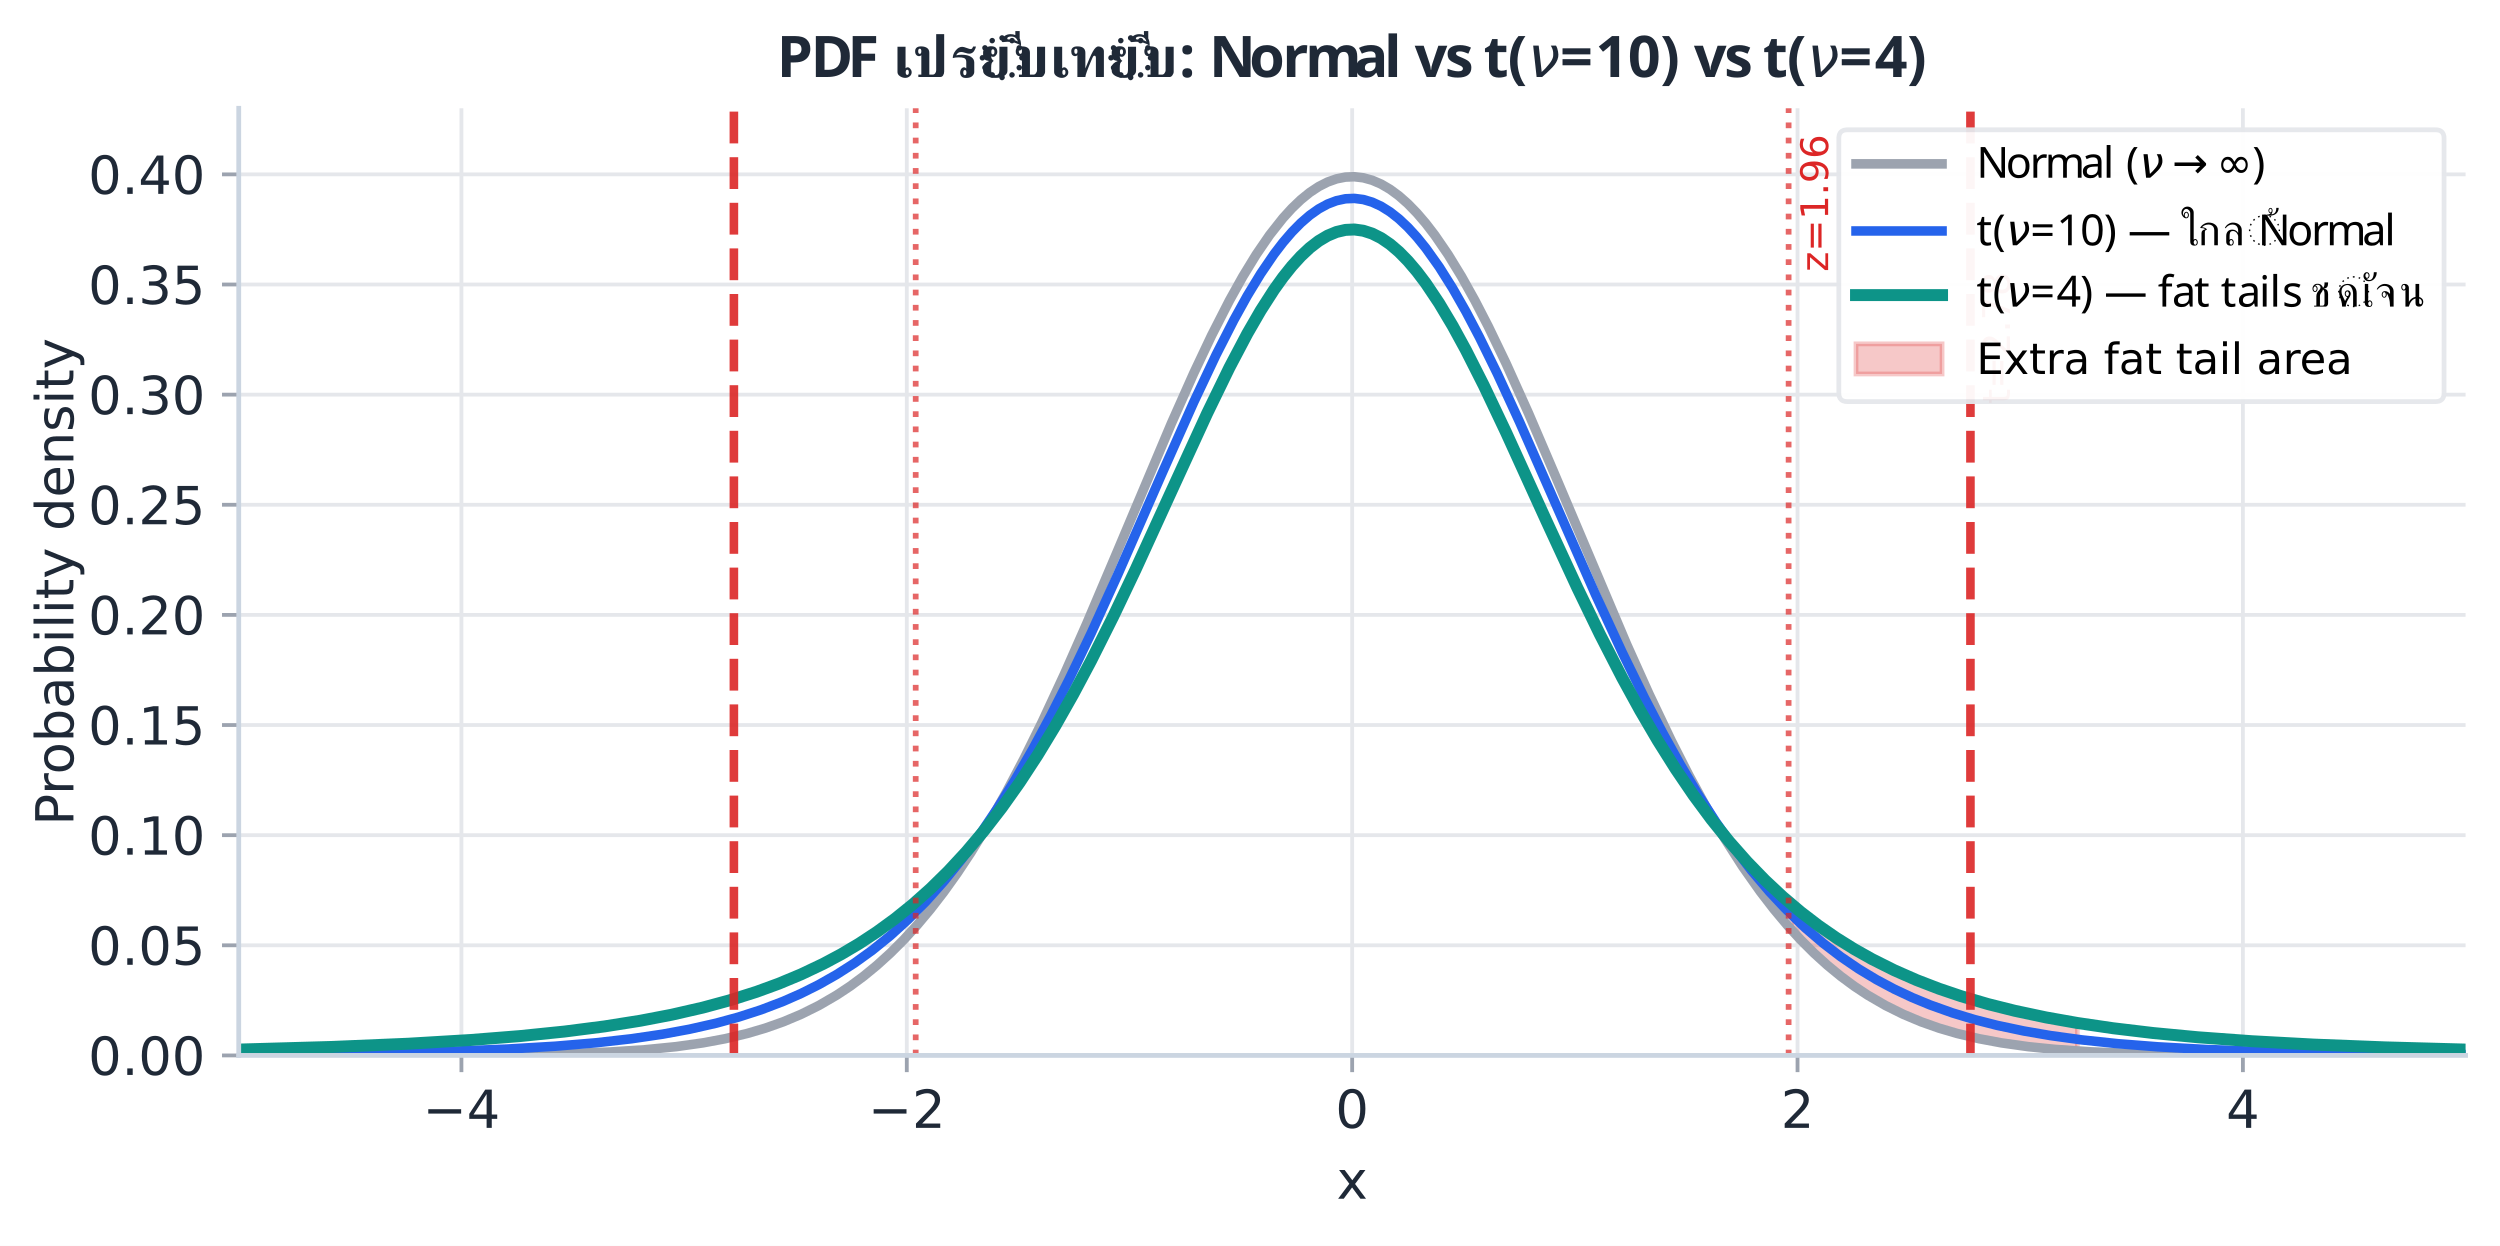
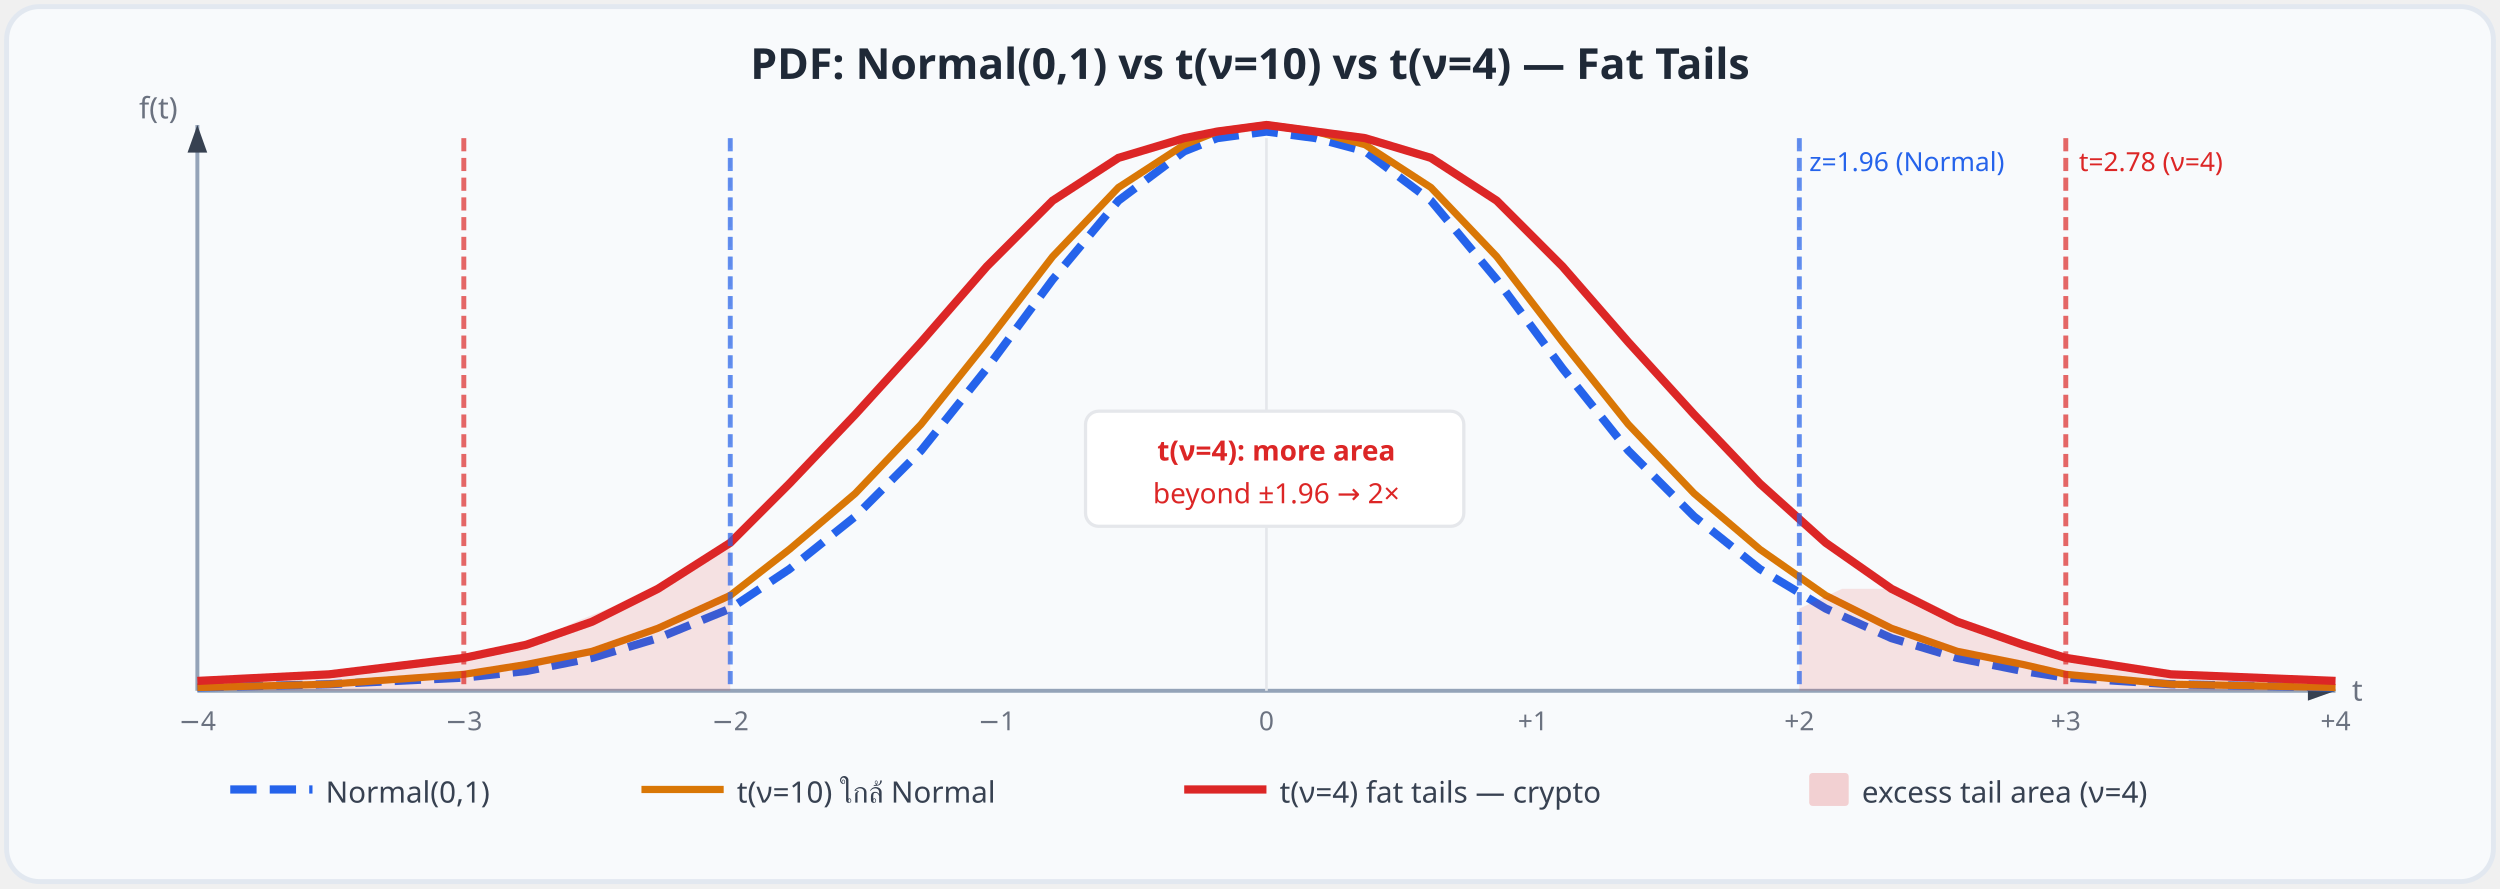
- <svg xmlns="http://www.w3.org/2000/svg" xmlns:xlink="http://www.w3.org/1999/xlink" width="523.032pt" height="260.654pt" viewBox="0 0 523.032 260.654" version="1.1">
+ <svg xmlns="http://www.w3.org/2000/svg" viewBox="0 0 760 270" font-family="sans-serif">
  <defs>
-     <style type="text/css">*{stroke-linejoin: round; stroke-linecap: butt}</style>
+     <marker id="arw" markerWidth="7" markerHeight="5" refX="7" refY="2.5" orient="auto">
+       <polygon points="0 0, 7 2.5, 0 5" fill="#374151" />
+     </marker>
  </defs>
-   <g id="figure_1">
-     <g id="patch_1">
-       <path d="M 0 260.654  L 523.032 260.654  L 523.032 0  L 0 0  z " style="fill: #ffffff" />
-     </g>
-     <g id="axes_1">
-       <g id="patch_2">
-         <path d="M 49.947 220.805  L 515.832 220.805  L 515.832 22.656  L 49.947 22.656  z " style="fill: #ffffff" />
-       </g>
-       <g id="matplotlib.axis_1">
-         <g id="xtick_1">
-           <g id="line2d_1">
-             <path d="M 96.536 220.805  L 96.536 22.656  " clip-path="url(#paaedbf17e6)" style="fill: none; stroke: #e5e7eb; stroke-width: 0.8; stroke-linecap: square" />
-           </g>
-           <g id="line2d_2">
-             <defs>
-               <path id="m331ab5c5db" d="M 0 0  L 0 3.5  " style="stroke: #9ca3af; stroke-width: 0.8" />
-             </defs>
-             <g>
-               <use xlink:href="#m331ab5c5db" x="96.536" y="220.805" style="fill: #9ca3af; stroke: #9ca3af; stroke-width: 0.8" />
-             </g>
-           </g>
-           <g id="text_1">
-             <text style="font-size: 11px; font-family: 'Sarabun', 'DejaVu Sans'; text-anchor: middle; fill: #1f2937" x="96.536" y="235.967" transform="rotate(-0 96.53558 235.9671)">−4</text>
-           </g>
-         </g>
-         <g id="xtick_2">
-           <g id="line2d_3">
-             <path d="M 189.713 220.805  L 189.713 22.656  " clip-path="url(#paaedbf17e6)" style="fill: none; stroke: #e5e7eb; stroke-width: 0.8; stroke-linecap: square" />
-           </g>
-           <g id="line2d_4">
-             <g>
-               <use xlink:href="#m331ab5c5db" x="189.713" y="220.805" style="fill: #9ca3af; stroke: #9ca3af; stroke-width: 0.8" />
-             </g>
-           </g>
-           <g id="text_2">
-             <text style="font-size: 11px; font-family: 'Sarabun', 'DejaVu Sans'; text-anchor: middle; fill: #1f2937" x="189.713" y="235.967" transform="rotate(-0 189.7127 235.9671)">−2</text>
-           </g>
-         </g>
-         <g id="xtick_3">
-           <g id="line2d_5">
-             <path d="M 282.89 220.805  L 282.89 22.656  " clip-path="url(#paaedbf17e6)" style="fill: none; stroke: #e5e7eb; stroke-width: 0.8; stroke-linecap: square" />
-           </g>
-           <g id="line2d_6">
-             <g>
-               <use xlink:href="#m331ab5c5db" x="282.89" y="220.805" style="fill: #9ca3af; stroke: #9ca3af; stroke-width: 0.8" />
-             </g>
-           </g>
-           <g id="text_3">
-             <text style="font-size: 11px; font-family: 'Sarabun', 'DejaVu Sans'; text-anchor: middle; fill: #1f2937" x="282.89" y="235.967" transform="rotate(-0 282.8898 235.9671)">0</text>
-           </g>
-         </g>
-         <g id="xtick_4">
-           <g id="line2d_7">
-             <path d="M 376.067 220.805  L 376.067 22.656  " clip-path="url(#paaedbf17e6)" style="fill: none; stroke: #e5e7eb; stroke-width: 0.8; stroke-linecap: square" />
-           </g>
-           <g id="line2d_8">
-             <g>
-               <use xlink:href="#m331ab5c5db" x="376.067" y="220.805" style="fill: #9ca3af; stroke: #9ca3af; stroke-width: 0.8" />
-             </g>
-           </g>
-           <g id="text_4">
-             <text style="font-size: 11px; font-family: 'Sarabun', 'DejaVu Sans'; text-anchor: middle; fill: #1f2937" x="376.067" y="235.967" transform="rotate(-0 376.0668 235.9671)">2</text>
-           </g>
-         </g>
-         <g id="xtick_5">
-           <g id="line2d_9">
-             <path d="M 469.244 220.805  L 469.244 22.656  " clip-path="url(#paaedbf17e6)" style="fill: none; stroke: #e5e7eb; stroke-width: 0.8; stroke-linecap: square" />
-           </g>
-           <g id="line2d_10">
-             <g>
-               <use xlink:href="#m331ab5c5db" x="469.244" y="220.805" style="fill: #9ca3af; stroke: #9ca3af; stroke-width: 0.8" />
-             </g>
-           </g>
-           <g id="text_5">
-             <text style="font-size: 11px; font-family: 'Sarabun', 'DejaVu Sans'; text-anchor: middle; fill: #1f2937" x="469.244" y="235.967" transform="rotate(-0 469.2439 235.9671)">4</text>
-           </g>
-         </g>
-         <g id="text_6">
-           <text style="font-size: 11px; font-family: 'Sarabun', 'DejaVu Sans'; text-anchor: middle; fill: #1f2937" x="282.89" y="250.792" transform="rotate(-0 282.8898 250.7917)">x</text>
-         </g>
-       </g>
-       <g id="matplotlib.axis_2">
-         <g id="ytick_1">
-           <g id="line2d_11">
-             <path d="M 49.947 220.805  L 515.832 220.805  " clip-path="url(#paaedbf17e6)" style="fill: none; stroke: #e5e7eb; stroke-width: 0.8; stroke-linecap: square" />
-           </g>
-           <g id="line2d_12">
-             <defs>
-               <path id="m30072d500e" d="M 0 0  L -3.5 0  " style="stroke: #9ca3af; stroke-width: 0.8" />
-             </defs>
-             <g>
-               <use xlink:href="#m30072d500e" x="49.947" y="220.805" style="fill: #9ca3af; stroke: #9ca3af; stroke-width: 0.8" />
-             </g>
-           </g>
-           <g id="text_7">
-             <text style="font-size: 11px; font-family: 'Sarabun', 'DejaVu Sans'; text-anchor: end; fill: #1f2937" x="42.947" y="224.886" transform="rotate(-0 42.94703 224.8859)">0.00</text>
-           </g>
-         </g>
-         <g id="ytick_2">
-           <g id="line2d_13">
-             <path d="M 49.947 197.764  L 515.832 197.764  " clip-path="url(#paaedbf17e6)" style="fill: none; stroke: #e5e7eb; stroke-width: 0.8; stroke-linecap: square" />
-           </g>
-           <g id="line2d_14">
-             <g>
-               <use xlink:href="#m30072d500e" x="49.947" y="197.764" style="fill: #9ca3af; stroke: #9ca3af; stroke-width: 0.8" />
-             </g>
-           </g>
-           <g id="text_8">
-             <text style="font-size: 11px; font-family: 'Sarabun', 'DejaVu Sans'; text-anchor: end; fill: #1f2937" x="42.947" y="201.845" transform="rotate(-0 42.94703 201.8453)">0.05</text>
-           </g>
-         </g>
-         <g id="ytick_3">
-           <g id="line2d_15">
-             <path d="M 49.947 174.724  L 515.832 174.724  " clip-path="url(#paaedbf17e6)" style="fill: none; stroke: #e5e7eb; stroke-width: 0.8; stroke-linecap: square" />
-           </g>
-           <g id="line2d_16">
-             <g>
-               <use xlink:href="#m30072d500e" x="49.947" y="174.724" style="fill: #9ca3af; stroke: #9ca3af; stroke-width: 0.8" />
-             </g>
-           </g>
-           <g id="text_9">
-             <text style="font-size: 11px; font-family: 'Sarabun', 'DejaVu Sans'; text-anchor: end; fill: #1f2937" x="42.947" y="178.805" transform="rotate(-0 42.94703 178.8047)">0.10</text>
-           </g>
-         </g>
-         <g id="ytick_4">
-           <g id="line2d_17">
-             <path d="M 49.947 151.683  L 515.832 151.683  " clip-path="url(#paaedbf17e6)" style="fill: none; stroke: #e5e7eb; stroke-width: 0.8; stroke-linecap: square" />
-           </g>
-           <g id="line2d_18">
-             <g>
-               <use xlink:href="#m30072d500e" x="49.947" y="151.683" style="fill: #9ca3af; stroke: #9ca3af; stroke-width: 0.8" />
-             </g>
-           </g>
-           <g id="text_10">
-             <text style="font-size: 11px; font-family: 'Sarabun', 'DejaVu Sans'; text-anchor: end; fill: #1f2937" x="42.947" y="155.764" transform="rotate(-0 42.94703 155.7641)">0.15</text>
-           </g>
-         </g>
-         <g id="ytick_5">
-           <g id="line2d_19">
-             <path d="M 49.947 128.642  L 515.832 128.642  " clip-path="url(#paaedbf17e6)" style="fill: none; stroke: #e5e7eb; stroke-width: 0.8; stroke-linecap: square" />
-           </g>
-           <g id="line2d_20">
-             <g>
-               <use xlink:href="#m30072d500e" x="49.947" y="128.642" style="fill: #9ca3af; stroke: #9ca3af; stroke-width: 0.8" />
-             </g>
-           </g>
-           <g id="text_11">
-             <text style="font-size: 11px; font-family: 'Sarabun', 'DejaVu Sans'; text-anchor: end; fill: #1f2937" x="42.947" y="132.724" transform="rotate(-0 42.94703 132.7235)">0.20</text>
-           </g>
-         </g>
-         <g id="ytick_6">
-           <g id="line2d_21">
-             <path d="M 49.947 105.602  L 515.832 105.602  " clip-path="url(#paaedbf17e6)" style="fill: none; stroke: #e5e7eb; stroke-width: 0.8; stroke-linecap: square" />
-           </g>
-           <g id="line2d_22">
-             <g>
-               <use xlink:href="#m30072d500e" x="49.947" y="105.602" style="fill: #9ca3af; stroke: #9ca3af; stroke-width: 0.8" />
-             </g>
-           </g>
-           <g id="text_12">
-             <text style="font-size: 11px; font-family: 'Sarabun', 'DejaVu Sans'; text-anchor: end; fill: #1f2937" x="42.947" y="109.683" transform="rotate(-0 42.94703 109.6829)">0.25</text>
-           </g>
-         </g>
-         <g id="ytick_7">
-           <g id="line2d_23">
-             <path d="M 49.947 82.561  L 515.832 82.561  " clip-path="url(#paaedbf17e6)" style="fill: none; stroke: #e5e7eb; stroke-width: 0.8; stroke-linecap: square" />
-           </g>
-           <g id="line2d_24">
-             <g>
-               <use xlink:href="#m30072d500e" x="49.947" y="82.561" style="fill: #9ca3af; stroke: #9ca3af; stroke-width: 0.8" />
-             </g>
-           </g>
-           <g id="text_13">
-             <text style="font-size: 11px; font-family: 'Sarabun', 'DejaVu Sans'; text-anchor: end; fill: #1f2937" x="42.947" y="86.642" transform="rotate(-0 42.94703 86.64234)">0.30</text>
-           </g>
-         </g>
-         <g id="ytick_8">
-           <g id="line2d_25">
-             <path d="M 49.947 59.521  L 515.832 59.521  " clip-path="url(#paaedbf17e6)" style="fill: none; stroke: #e5e7eb; stroke-width: 0.8; stroke-linecap: square" />
-           </g>
-           <g id="line2d_26">
-             <g>
-               <use xlink:href="#m30072d500e" x="49.947" y="59.521" style="fill: #9ca3af; stroke: #9ca3af; stroke-width: 0.8" />
-             </g>
-           </g>
-           <g id="text_14">
-             <text style="font-size: 11px; font-family: 'Sarabun', 'DejaVu Sans'; text-anchor: end; fill: #1f2937" x="42.947" y="63.602" transform="rotate(-0 42.94703 63.60174)">0.35</text>
-           </g>
-         </g>
-         <g id="ytick_9">
-           <g id="line2d_27">
-             <path d="M 49.947 36.48  L 515.832 36.48  " clip-path="url(#paaedbf17e6)" style="fill: none; stroke: #e5e7eb; stroke-width: 0.8; stroke-linecap: square" />
-           </g>
-           <g id="line2d_28">
-             <g>
-               <use xlink:href="#m30072d500e" x="49.947" y="36.48" style="fill: #9ca3af; stroke: #9ca3af; stroke-width: 0.8" />
-             </g>
-           </g>
-           <g id="text_15">
-             <text style="font-size: 11px; font-family: 'Sarabun', 'DejaVu Sans'; text-anchor: end; fill: #1f2937" x="42.947" y="40.561" transform="rotate(-0 42.94703 40.56115)">0.40</text>
-           </g>
-         </g>
-         <g id="text_16">
-           <text style="font-size: 11px; font-family: 'Sarabun', 'DejaVu Sans'; text-anchor: middle; fill: #1f2937" x="15.362" y="121.73" transform="rotate(-90 15.36234 121.7302)">Probability density</text>
-         </g>
-       </g>
-       <g id="FillBetweenPolyCollection_1">
-         <defs>
-           <path id="m8957c1ec1a" d="M 374.853 -66.051  L 374.853 -71.408  L 375.787 -70.628  L 376.72 -69.866  L 377.654 -69.124  L 378.588 -68.4  L 379.521 -67.694  L 380.455 -67.005  L 381.389 -66.334  L 382.322 -65.68  L 383.256 -65.043  L 384.19 -64.422  L 385.123 -63.816  L 386.057 -63.226  L 386.99 -62.651  L 387.924 -62.09  L 388.858 -61.544  L 389.791 -61.012  L 390.725 -60.494  L 391.659 -59.989  L 392.592 -59.497  L 393.526 -59.017  L 394.46 -58.55  L 395.393 -58.095  L 396.327 -57.652  L 397.26 -57.22  L 398.194 -56.8  L 399.128 -56.39  L 400.061 -55.991  L 400.995 -55.602  L 401.929 -55.223  L 402.862 -54.854  L 403.796 -54.495  L 404.73 -54.145  L 405.663 -53.803  L 406.597 -53.471  L 407.53 -53.147  L 408.464 -52.832  L 409.398 -52.525  L 410.331 -52.226  L 411.265 -51.934  L 412.199 -51.65  L 413.132 -51.373  L 414.066 -51.103  L 415 -50.841  L 415.933 -50.585  L 416.867 -50.335  L 417.8 -50.092  L 418.734 -49.855  L 419.668 -49.624  L 420.601 -49.399  L 421.535 -49.18  L 422.469 -48.966  L 423.402 -48.758  L 424.336 -48.555  L 425.27 -48.357  L 426.203 -48.165  L 427.137 -47.977  L 428.07 -47.793  L 429.004 -47.615  L 429.938 -47.441  L 430.871 -47.271  L 431.805 -47.105  L 432.739 -46.944  L 433.672 -46.786  L 434.606 -46.633  L 434.606 -40.765  L 434.606 -40.765  L 433.672 -40.826  L 432.739 -40.892  L 431.805 -40.961  L 430.871 -41.034  L 429.938 -41.112  L 429.004 -41.194  L 428.07 -41.281  L 427.137 -41.373  L 426.203 -41.47  L 425.27 -41.573  L 424.336 -41.681  L 423.402 -41.795  L 422.469 -41.916  L 421.535 -42.044  L 420.601 -42.178  L 419.668 -42.32  L 418.734 -42.469  L 417.8 -42.626  L 416.867 -42.791  L 415.933 -42.965  L 415 -43.148  L 414.066 -43.34  L 413.132 -43.542  L 412.199 -43.754  L 411.265 -43.977  L 410.331 -44.21  L 409.398 -44.455  L 408.464 -44.712  L 407.53 -44.98  L 406.597 -45.262  L 405.663 -45.557  L 404.73 -45.865  L 403.796 -46.187  L 402.862 -46.524  L 401.929 -46.876  L 400.995 -47.244  L 400.061 -47.628  L 399.128 -48.028  L 398.194 -48.446  L 397.26 -48.881  L 396.327 -49.335  L 395.393 -49.807  L 394.46 -50.299  L 393.526 -50.81  L 392.592 -51.342  L 391.659 -51.895  L 390.725 -52.47  L 389.791 -53.066  L 388.858 -53.685  L 387.924 -54.328  L 386.99 -54.994  L 386.057 -55.684  L 385.123 -56.399  L 384.19 -57.14  L 383.256 -57.906  L 382.322 -58.699  L 381.389 -59.519  L 380.455 -60.366  L 379.521 -61.241  L 378.588 -62.145  L 377.654 -63.077  L 376.72 -64.038  L 375.787 -65.03  L 374.853 -66.051  z " style="stroke: #dc2626; stroke-opacity: 0.25" />
-         </defs>
-         <g clip-path="url(#paaedbf17e6)">
-           <use xlink:href="#m8957c1ec1a" x="0" y="260.654" style="fill: #dc2626; fill-opacity: 0.25; stroke: #dc2626; stroke-opacity: 0.25" />
-         </g>
-       </g>
-       <g id="line2d_29">
-         <path d="M 49.947 220.804  L 103.164 220.697  L 118.103 220.452  L 127.439 220.102  L 134.908 219.62  L 141.444 218.973  L 147.045 218.185  L 151.714 217.314  L 156.382 216.199  L 160.116 215.098  L 163.851 213.778  L 167.585 212.208  L 171.32 210.355  L 175.055 208.185  L 177.855 206.326  L 180.656 204.255  L 183.457 201.955  L 186.258 199.413  L 189.059 196.616  L 191.86 193.551  L 194.661 190.21  L 197.462 186.582  L 200.263 182.663  L 203.064 178.448  L 206.798 172.367  L 210.533 165.769  L 214.267 158.672  L 218.002 151.11  L 222.67 141.073  L 227.338 130.503  L 233.874 115.106  L 245.077 88.556  L 249.746 78.07  L 253.48 70.178  L 257.215 62.868  L 260.016 57.842  L 262.817 53.263  L 265.617 49.177  L 268.418 45.626  L 270.286 43.574  L 272.153 41.785  L 274.02 40.269  L 275.887 39.032  L 277.755 38.081  L 279.622 37.419  L 281.489 37.05  L 283.357 36.977  L 285.224 37.198  L 287.091 37.713  L 288.958 38.52  L 290.826 39.615  L 292.693 40.993  L 294.56 42.646  L 296.428 44.567  L 298.295 46.748  L 300.162 49.177  L 302.963 53.263  L 305.764 57.842  L 308.565 62.868  L 311.366 68.291  L 315.1 76.049  L 319.768 86.414  L 325.37 99.496  L 340.309 134.786  L 344.977 145.16  L 349.645 154.947  L 353.379 162.281  L 357.114 169.132  L 360.849 175.473  L 364.583 181.291  L 368.318 186.582  L 371.119 190.21  L 373.919 193.551  L 376.72 196.616  L 379.521 199.413  L 382.322 201.955  L 385.123 204.255  L 387.924 206.326  L 390.725 208.185  L 394.46 210.355  L 398.194 212.208  L 401.929 213.778  L 405.663 215.098  L 409.398 216.199  L 414.066 217.314  L 418.734 218.185  L 424.336 218.973  L 429.938 219.542  L 437.407 220.053  L 445.81 220.398  L 457.947 220.647  L 476.62 220.772  L 515.832 220.804  L 515.832 220.804  " clip-path="url(#paaedbf17e6)" style="fill: none; stroke: #9ca3af; stroke-width: 2; stroke-linecap: square" />
-       </g>
-       <g id="line2d_30">
-         <path d="M 49.947 220.622  L 76.089 220.355  L 92.894 219.984  L 105.965 219.484  L 116.235 218.876  L 124.638 218.169  L 132.107 217.322  L 138.643 216.36  L 144.244 215.327  L 149.846 214.058  L 154.515 212.783  L 159.183 211.276  L 163.851 209.499  L 167.585 207.854  L 171.32 205.986  L 175.055 203.868  L 178.789 201.475  L 182.524 198.778  L 186.258 195.75  L 189.993 192.361  L 193.727 188.584  L 197.462 184.393  L 201.196 179.765  L 204.931 174.681  L 208.666 169.128  L 212.4 163.101  L 216.135 156.602  L 219.869 149.648  L 223.604 142.265  L 228.272 132.499  L 233.874 120.151  L 243.21 98.816  L 249.746 84.139  L 254.414 74.255  L 258.148 66.932  L 260.949 61.878  L 263.75 57.267  L 266.551 53.158  L 268.418 50.723  L 270.286 48.548  L 272.153 46.648  L 274.02 45.032  L 275.887 43.711  L 277.755 42.692  L 279.622 41.983  L 281.489 41.588  L 283.357 41.509  L 285.224 41.746  L 287.091 42.299  L 288.958 43.163  L 290.826 44.334  L 292.693 45.803  L 294.56 47.563  L 296.428 49.602  L 298.295 51.909  L 301.096 55.839  L 303.897 60.289  L 306.698 65.202  L 309.498 70.518  L 313.233 78.126  L 317.901 88.259  L 324.437 103.096  L 333.773 124.329  L 339.375 136.471  L 344.043 146.008  L 347.778 153.181  L 351.512 159.91  L 355.247 166.174  L 358.981 171.964  L 362.716 177.281  L 366.45 182.135  L 370.185 186.542  L 373.919 190.522  L 377.654 194.102  L 381.389 197.307  L 385.123 200.166  L 388.858 202.708  L 392.592 204.96  L 396.327 206.949  L 400.061 208.703  L 403.796 210.245  L 408.464 211.909  L 413.132 213.319  L 417.8 214.51  L 423.402 215.695  L 429.004 216.659  L 435.54 217.557  L 443.009 218.346  L 451.411 219.004  L 461.681 219.571  L 473.819 220.012  L 489.691 220.355  L 512.098 220.598  L 515.832 220.622  L 515.832 220.622  " clip-path="url(#paaedbf17e6)" style="fill: none; stroke: #2563eb; stroke-width: 2; stroke-linecap: square" />
-       </g>
-       <g id="line2d_31">
-         <path d="M 49.947 219.584  L 69.553 219.03  L 85.425 218.359  L 98.496 217.58  L 108.766 216.764  L 118.103 215.813  L 126.505 214.733  L 133.974 213.549  L 140.51 212.297  L 147.045 210.799  L 152.647 209.281  L 158.249 207.507  L 162.917 205.8  L 167.585 203.854  L 172.254 201.637  L 175.988 199.642  L 179.723 197.428  L 183.457 194.974  L 187.192 192.254  L 190.926 189.246  L 194.661 185.922  L 198.396 182.257  L 202.13 178.225  L 205.865 173.803  L 209.599 168.968  L 213.334 163.702  L 217.068 157.994  L 220.803 151.838  L 224.537 145.242  L 228.272 138.223  L 232.94 128.909  L 237.608 119.095  L 245.077 102.763  L 252.547 86.491  L 257.215 76.893  L 260.949 69.809  L 263.75 64.963  L 266.551 60.601  L 268.418 57.997  L 270.286 55.659  L 272.153 53.606  L 274.02 51.854  L 275.887 50.416  L 277.755 49.305  L 279.622 48.53  L 281.489 48.098  L 283.357 48.011  L 285.224 48.271  L 287.091 48.875  L 288.958 49.819  L 290.826 51.095  L 292.693 52.691  L 294.56 54.596  L 296.428 56.793  L 298.295 59.266  L 301.096 63.451  L 303.897 68.145  L 306.698 73.272  L 310.432 80.65  L 315.1 90.49  L 323.503 108.938  L 330.038 123.072  L 334.707 132.702  L 339.375 141.784  L 343.109 148.595  L 346.844 154.972  L 350.579 160.903  L 354.313 166.389  L 358.048 171.438  L 361.782 176.064  L 365.517 180.289  L 369.251 184.134  L 372.986 187.625  L 376.72 190.788  L 380.455 193.649  L 384.19 196.233  L 387.924 198.564  L 391.659 200.665  L 396.327 203.002  L 400.995 205.052  L 405.663 206.851  L 410.331 208.429  L 415.933 210.07  L 421.535 211.474  L 428.07 212.861  L 434.606 214.021  L 442.075 215.12  L 450.478 216.123  L 459.814 217.008  L 471.018 217.829  L 484.089 218.54  L 499.027 219.124  L 515.832 219.584  L 515.832 219.584  " clip-path="url(#paaedbf17e6)" style="fill: none; stroke: #0d9488; stroke-width: 2.5; stroke-linecap: square" />
-       </g>
-       <g id="line2d_32">
-         <path d="M 374.203 220.805  L 374.203 22.656  " clip-path="url(#paaedbf17e6)" style="fill: none; stroke-dasharray: 1.2,1.98; stroke-dashoffset: 0; stroke: #dc2626; stroke-opacity: 0.7; stroke-width: 1.2" />
-       </g>
-       <g id="line2d_33">
-         <path d="M 191.576 220.805  L 191.576 22.656  " clip-path="url(#paaedbf17e6)" style="fill: none; stroke-dasharray: 1.2,1.98; stroke-dashoffset: 0; stroke: #dc2626; stroke-opacity: 0.7; stroke-width: 1.2" />
-       </g>
-       <g id="line2d_34">
-         <path d="M 412.24 220.805  L 412.24 22.656  " clip-path="url(#paaedbf17e6)" style="fill: none; stroke-dasharray: 6.66,2.88; stroke-dashoffset: 0; stroke: #dc2626; stroke-opacity: 0.9; stroke-width: 1.8" />
-       </g>
-       <g id="line2d_35">
-         <path d="M 153.539 220.805  L 153.539 22.656  " clip-path="url(#paaedbf17e6)" style="fill: none; stroke-dasharray: 6.66,2.88; stroke-dashoffset: 0; stroke: #dc2626; stroke-opacity: 0.9; stroke-width: 1.8" />
-       </g>
-       <g id="patch_3">
-         <path d="M 49.947 220.805  L 49.947 22.656  " style="fill: none; stroke: #cbd5e1; stroke-linejoin: miter; stroke-linecap: square" />
-       </g>
-       <g id="patch_4">
-         <path d="M 49.947 220.805  L 515.832 220.805  " style="fill: none; stroke: #cbd5e1; stroke-linejoin: miter; stroke-linecap: square" />
-       </g>
-       <g id="text_17">
-         <text style="font-size: 8px; font-family: 'Sarabun', 'DejaVu Sans'; fill: #dc2626" transform="translate(382.469 56.8487) rotate(-90)">z=1.96</text>
-       </g>
-       <g id="text_18">
-         <text style="font-size: 8px; font-family: 'Sarabun', 'DejaVu Sans'; fill: #dc2626" transform="translate(420.506 84.49741) rotate(-90)">t=2.78</text>
-       </g>
-       <g id="text_19">
-         <g style="fill: #1f2937" transform="translate(162.5298 16.65563)">
-           <text>
-             <tspan x="0" y="-0.547" style="font-weight: 700; font-size: 12px; font-family: 'Sarabun'; fill: #1f2937">P</tspan>
-             <tspan x="7.08" y="-0.547" style="font-weight: 700; font-size: 12px; font-family: 'Sarabun'; fill: #1f2937">D</tspan>
-             <tspan x="14.784" y="-0.547" style="font-weight: 700; font-size: 12px; font-family: 'Sarabun'; fill: #1f2937">F</tspan>
-             <tspan x="21.672" y="-0.547" style="font-weight: 700; font-size: 12px; font-family: 'Sarabun'; fill: #1f2937"> </tspan>
-             <tspan x="24.468" y="-0.547" style="font-weight: 700; font-size: 12px; font-family: 'Sarabun'; fill: #1f2937">เ</tspan>
-             <tspan x="28.38" y="-0.547" style="font-weight: 700; font-size: 12px; font-family: 'Sarabun'; fill: #1f2937">ป</tspan>
-             <tspan x="36.408" y="-0.547" style="font-weight: 700; font-size: 12px; font-family: 'Sarabun'; fill: #1f2937">ร</tspan>
-             <tspan x="42.384" y="-0.547" style="font-weight: 700; font-size: 12px; font-family: 'Sarabun'; fill: #1f2937">ย</tspan>
-             <tspan x="42.384" y="-0.547" style="font-weight: 700; font-size: 12px; font-family: 'Sarabun'; fill: #1f2937">ี</tspan>
-             <tspan x="49.428" y="-0.547" style="font-weight: 700; font-size: 12px; font-family: 'Sarabun'; fill: #1f2937">บ</tspan>
-             <tspan x="57.24" y="-0.547" style="font-weight: 700; font-size: 12px; font-family: 'Sarabun'; fill: #1f2937">เ</tspan>
-             <tspan x="61.152" y="-0.547" style="font-weight: 700; font-size: 12px; font-family: 'Sarabun'; fill: #1f2937">ท</tspan>
-             <tspan x="69.288" y="-0.547" style="font-weight: 700; font-size: 12px; font-family: 'Sarabun'; fill: #1f2937">ย</tspan>
-             <tspan x="69.288" y="-0.547" style="font-weight: 700; font-size: 12px; font-family: 'Sarabun'; fill: #1f2937">ี</tspan>
-             <tspan x="76.332" y="-0.547" style="font-weight: 700; font-size: 12px; font-family: 'Sarabun'; fill: #1f2937">บ</tspan>
-             <tspan x="84.144" y="-0.547" style="font-weight: 700; font-size: 12px; font-family: 'Sarabun'; fill: #1f2937">:</tspan>
-             <tspan x="87.636" y="-0.547" style="font-weight: 700; font-size: 12px; font-family: 'Sarabun'; fill: #1f2937"> </tspan>
-             <tspan x="90.432" y="-0.547" style="font-weight: 700; font-size: 12px; font-family: 'Sarabun'; fill: #1f2937">N</tspan>
-             <tspan x="98.82" y="-0.547" style="font-weight: 700; font-size: 12px; font-family: 'Sarabun'; fill: #1f2937">o</tspan>
-             <tspan x="105.768" y="-0.547" style="font-weight: 700; font-size: 12px; font-family: 'Sarabun'; fill: #1f2937">r</tspan>
-             <tspan x="110.532" y="-0.547" style="font-weight: 700; font-size: 12px; font-family: 'Sarabun'; fill: #1f2937">m</tspan>
-             <tspan x="120.684" y="-0.547" style="font-weight: 700; font-size: 12px; font-family: 'Sarabun'; fill: #1f2937">a</tspan>
-             <tspan x="127.032" y="-0.547" style="font-weight: 700; font-size: 12px; font-family: 'Sarabun'; fill: #1f2937">l</tspan>
-             <tspan x="130.644" y="-0.547" style="font-weight: 700; font-size: 12px; font-family: 'Sarabun'; fill: #1f2937"> </tspan>
-             <tspan x="133.44" y="-0.547" style="font-weight: 700; font-size: 12px; font-family: 'Sarabun'; fill: #1f2937">v</tspan>
-             <tspan x="139.776" y="-0.547" style="font-weight: 700; font-size: 12px; font-family: 'Sarabun'; fill: #1f2937">s</tspan>
-             <tspan x="145.068" y="-0.547" style="font-weight: 700; font-size: 12px; font-family: 'Sarabun'; fill: #1f2937"> </tspan>
-             <tspan x="147.864" y="-0.547" style="font-weight: 700; font-size: 12px; font-family: 'Sarabun'; fill: #1f2937">t</tspan>
-             <tspan x="152.904" y="-0.547" style="font-weight: 700; font-size: 12px; font-family: 'Sarabun'; fill: #1f2937">(</tspan>
-             <tspan x="163.855" y="-0.547" style="font-weight: 700; font-size: 12px; font-family: 'Sarabun'; fill: #1f2937">=</tspan>
-             <tspan x="171.259" y="-0.547" style="font-weight: 700; font-size: 12px; font-family: 'Sarabun'; fill: #1f2937">1</tspan>
-             <tspan x="178.039" y="-0.547" style="font-weight: 700; font-size: 12px; font-family: 'Sarabun'; fill: #1f2937">0</tspan>
-             <tspan x="184.819" y="-0.547" style="font-weight: 700; font-size: 12px; font-family: 'Sarabun'; fill: #1f2937">)</tspan>
-             <tspan x="189.067" y="-0.547" style="font-weight: 700; font-size: 12px; font-family: 'Sarabun'; fill: #1f2937"> </tspan>
-             <tspan x="191.863" y="-0.547" style="font-weight: 700; font-size: 12px; font-family: 'Sarabun'; fill: #1f2937">v</tspan>
-             <tspan x="198.199" y="-0.547" style="font-weight: 700; font-size: 12px; font-family: 'Sarabun'; fill: #1f2937">s</tspan>
-             <tspan x="203.491" y="-0.547" style="font-weight: 700; font-size: 12px; font-family: 'Sarabun'; fill: #1f2937"> </tspan>
-             <tspan x="206.287" y="-0.547" style="font-weight: 700; font-size: 12px; font-family: 'Sarabun'; fill: #1f2937">t</tspan>
-             <tspan x="211.327" y="-0.547" style="font-weight: 700; font-size: 12px; font-family: 'Sarabun'; fill: #1f2937">(</tspan>
-             <tspan x="222.278" y="-0.547" style="font-weight: 700; font-size: 12px; font-family: 'Sarabun'; fill: #1f2937">=</tspan>
-             <tspan x="229.682" y="-0.547" style="font-weight: 700; font-size: 12px; font-family: 'Sarabun'; fill: #1f2937">4</tspan>
-             <tspan x="236.462" y="-0.547" style="font-weight: 700; font-size: 12px; font-family: 'Sarabun'; fill: #1f2937">)</tspan>
-             <tspan x="157.152" y="-0.547" style="font-style: oblique; font-size: 12px; font-family: 'DejaVu Sans'; fill: #1f2937">ν</tspan>
-             <tspan x="215.575" y="-0.547" style="font-style: oblique; font-size: 12px; font-family: 'DejaVu Sans'; fill: #1f2937">ν</tspan>
-           </text>
-         </g>
-       </g>
-       <g id="legend_1">
-         <g id="patch_5">
-           <path d="M 386.502 84.019  L 509.532 84.019  Q 511.332 84.019 511.332 82.219  L 511.332 28.956  Q 511.332 27.156 509.532 27.156  L 386.502 27.156  Q 384.702 27.156 384.702 28.956  L 384.702 82.219  Q 384.702 84.019 386.502 84.019  z " style="fill: #ffffff; opacity: 0.95; stroke: #e5e7eb; stroke-linejoin: miter" />
-         </g>
-         <g id="line2d_36">
-           <path d="M 388.302 34.284  L 397.302 34.284  L 406.302 34.284  " style="fill: none; stroke: #9ca3af; stroke-width: 2; stroke-linecap: square" />
-         </g>
-         <g id="text_20">
-           <g transform="translate(413.5025 37.43391)">
-             <text>
-               <tspan x="0" y="-0.25" style="font-size: 9px; font-family: 'Sarabun'">N</tspan>
-               <tspan x="6.138" y="-0.25" style="font-size: 9px; font-family: 'Sarabun'">o</tspan>
-               <tspan x="11.151" y="-0.25" style="font-size: 9px; font-family: 'Sarabun'">r</tspan>
-               <tspan x="14.301" y="-0.25" style="font-size: 9px; font-family: 'Sarabun'">m</tspan>
-               <tspan x="21.852" y="-0.25" style="font-size: 9px; font-family: 'Sarabun'">a</tspan>
-               <tspan x="26.478" y="-0.25" style="font-size: 9px; font-family: 'Sarabun'">l</tspan>
-               <tspan x="29.097" y="-0.25" style="font-size: 9px; font-family: 'Sarabun'"> </tspan>
-               <tspan x="31.284" y="-0.25" style="font-size: 9px; font-family: 'Sarabun'">(</tspan>
-               <tspan x="57.718" y="-0.25" style="font-size: 9px; font-family: 'Sarabun'">)</tspan>
-               <tspan x="34.146" y="-0.25" style="font-style: oblique; font-size: 9px; font-family: 'DejaVu Sans'">ν</tspan>
-               <tspan x="40.927" y="-0.25" style="font-size: 9px; font-family: 'DejaVu Sans'">→</tspan>
-               <tspan x="50.221" y="-0.25" style="font-size: 9px; font-family: 'DejaVu Sans'">∞</tspan>
-             </text>
-           </g>
-         </g>
-         <g id="line2d_37">
-           <path d="M 388.302 48.324  L 397.302 48.324  L 406.302 48.324  " style="fill: none; stroke: #2563eb; stroke-width: 2; stroke-linecap: square" />
-         </g>
-         <g id="text_21">
-           <g transform="translate(413.5025 51.47391)">
-             <text>
-               <tspan x="0" y="-0.156" style="font-size: 9px; font-family: 'Sarabun'">t</tspan>
-               <tspan x="3.393" y="-0.156" style="font-size: 9px; font-family: 'Sarabun'">(</tspan>
-               <tspan x="11.282" y="-0.156" style="font-size: 9px; font-family: 'Sarabun'">=</tspan>
-               <tspan x="16.745" y="-0.156" style="font-size: 9px; font-family: 'Sarabun'">1</tspan>
-               <tspan x="21.695" y="-0.156" style="font-size: 9px; font-family: 'Sarabun'">0</tspan>
-               <tspan x="26.645" y="-0.156" style="font-size: 9px; font-family: 'Sarabun'">)</tspan>
-               <tspan x="29.507" y="-0.156" style="font-size: 9px; font-family: 'Sarabun'"> </tspan>
-               <tspan x="40.694" y="-0.156" style="font-size: 9px; font-family: 'Sarabun'"> </tspan>
-               <tspan x="42.881" y="-0.156" style="font-size: 9px; font-family: 'Sarabun'">ใ</tspan>
-               <tspan x="46.283" y="-0.156" style="font-size: 9px; font-family: 'Sarabun'">ก</tspan>
-               <tspan x="51.467" y="-0.156" style="font-size: 9px; font-family: 'Sarabun'">ล</tspan>
-               <tspan x="56.687" y="-0.156" style="font-size: 9px; font-family: 'Sarabun'"> </tspan>
-               <tspan x="56.687" y="-0.156" style="font-size: 9px; font-family: 'Sarabun'">้</tspan>
-               <tspan x="58.874" y="-0.156" style="font-size: 9px; font-family: 'Sarabun'">N</tspan>
-               <tspan x="65.012" y="-0.156" style="font-size: 9px; font-family: 'Sarabun'">o</tspan>
-               <tspan x="70.025" y="-0.156" style="font-size: 9px; font-family: 'Sarabun'">r</tspan>
-               <tspan x="73.175" y="-0.156" style="font-size: 9px; font-family: 'Sarabun'">m</tspan>
-               <tspan x="80.726" y="-0.156" style="font-size: 9px; font-family: 'Sarabun'">a</tspan>
-               <tspan x="85.352" y="-0.156" style="font-size: 9px; font-family: 'Sarabun'">l</tspan>
-               <tspan x="6.255" y="-0.156" style="font-style: oblique; font-size: 9px; font-family: 'DejaVu Sans'">ν</tspan>
-               <tspan x="31.694" y="-0.156" style="font-size: 9px; font-family: 'DejaVu Sans Display'">—</tspan>
-             </text>
-           </g>
-         </g>
-         <g id="line2d_38">
-           <path d="M 388.302 61.734  L 397.302 61.734  L 406.302 61.734  " style="fill: none; stroke: #0d9488; stroke-width: 2.5; stroke-linecap: square" />
-         </g>
-         <g id="text_22">
-           <g transform="translate(413.5025 64.88391)">
-             <text>
-               <tspan x="0" y="-0.734" style="font-size: 9px; font-family: 'Sarabun'">t</tspan>
-               <tspan x="3.393" y="-0.734" style="font-size: 9px; font-family: 'Sarabun'">(</tspan>
-               <tspan x="11.282" y="-0.734" style="font-size: 9px; font-family: 'Sarabun'">=</tspan>
-               <tspan x="16.745" y="-0.734" style="font-size: 9px; font-family: 'Sarabun'">4</tspan>
-               <tspan x="21.695" y="-0.734" style="font-size: 9px; font-family: 'Sarabun'">)</tspan>
-               <tspan x="24.557" y="-0.734" style="font-size: 9px; font-family: 'Sarabun'"> </tspan>
-               <tspan x="35.744" y="-0.734" style="font-size: 9px; font-family: 'Sarabun'"> </tspan>
-               <tspan x="37.931" y="-0.734" style="font-size: 9px; font-family: 'Sarabun'">f</tspan>
-               <tspan x="40.91" y="-0.734" style="font-size: 9px; font-family: 'Sarabun'">a</tspan>
-               <tspan x="45.536" y="-0.734" style="font-size: 9px; font-family: 'Sarabun'">t</tspan>
-               <tspan x="48.929" y="-0.734" style="font-size: 9px; font-family: 'Sarabun'"> </tspan>
-               <tspan x="51.116" y="-0.734" style="font-size: 9px; font-family: 'Sarabun'">t</tspan>
-               <tspan x="54.509" y="-0.734" style="font-size: 9px; font-family: 'Sarabun'">a</tspan>
-               <tspan x="59.135" y="-0.734" style="font-size: 9px; font-family: 'Sarabun'">i</tspan>
-               <tspan x="61.34" y="-0.734" style="font-size: 9px; font-family: 'Sarabun'">l</tspan>
-               <tspan x="63.959" y="-0.734" style="font-size: 9px; font-family: 'Sarabun'">s</tspan>
-               <tspan x="67.703" y="-0.734" style="font-size: 9px; font-family: 'Sarabun'"> </tspan>
-               <tspan x="69.89" y="-0.734" style="font-size: 9px; font-family: 'Sarabun'">ช</tspan>
-               <tspan x="75.344" y="-0.734" style="font-size: 9px; font-family: 'Sarabun'">ด</tspan>
-               <tspan x="75.344" y="-0.734" style="font-size: 9px; font-family: 'Sarabun'">ั</tspan>
-               <tspan x="80.672" y="-0.734" style="font-size: 9px; font-family: 'Sarabun'">เ</tspan>
-               <tspan x="83.462" y="-0.734" style="font-size: 9px; font-family: 'Sarabun'">จ</tspan>
-               <tspan x="88.466" y="-0.734" style="font-size: 9px; font-family: 'Sarabun'">น</tspan>
-               <tspan x="6.255" y="-0.734" style="font-style: oblique; font-size: 9px; font-family: 'DejaVu Sans'">ν</tspan>
-               <tspan x="26.744" y="-0.734" style="font-size: 9px; font-family: 'DejaVu Sans Display'">—</tspan>
-             </text>
-           </g>
-         </g>
-         <g id="patch_6">
-           <path d="M 388.302 78.24  L 406.302 78.24  L 406.302 71.94  L 388.302 71.94  z " style="fill: #dc2626; fill-opacity: 0.25; stroke: #dc2626; stroke-opacity: 0.25; stroke-linejoin: miter" />
-         </g>
-         <g id="text_23">
-           <text style="font-size: 9px; font-family: 'Sarabun', 'DejaVu Sans'; text-anchor: start" x="413.502" y="78.24" transform="rotate(-0 413.5025 78.24047)">Extra fat tail area</text>
-         </g>
-       </g>
-     </g>
-   </g>
-   <defs>
-     <clipPath id="paaedbf17e6">
-       <rect x="49.947" y="22.656" width="465.885" height="198.149" />
-     </clipPath>
-   </defs>
+   <rect x="2" y="2" width="756" height="266" rx="10" fill="#f8fafc" stroke="#e2e8f0" stroke-width="1.5" />
+   <text x="380" y="24" text-anchor="middle" font-size="13" font-weight="700" fill="#1f2937">PDF: Normal(0,1) vs t(ν=10) vs t(ν=4) — Fat Tails</text>
+   <line x1="60" y1="210" x2="710" y2="210" stroke="#94a3b8" stroke-width="1.2" marker-end="url(#arw)" />
+   <line x1="60" y1="210" x2="60" y2="38" stroke="#94a3b8" stroke-width="1.2" marker-end="url(#arw)" />
+   <text x="715" y="213" font-size="9" fill="#6b7280">t</text>
+   <text x="54" y="36" text-anchor="end" font-size="9" fill="#6b7280">f(t)</text>
+   <text x="60" y="222" text-anchor="middle" font-size="8" fill="#6b7280">−4</text>
+   <text x="141" y="222" text-anchor="middle" font-size="8" fill="#6b7280">−3</text>
+   <text x="222" y="222" text-anchor="middle" font-size="8" fill="#6b7280">−2</text>
+   <text x="303" y="222" text-anchor="middle" font-size="8" fill="#6b7280">−1</text>
+   <text x="385" y="222" text-anchor="middle" font-size="8" fill="#6b7280">0</text>
+   <text x="466" y="222" text-anchor="middle" font-size="8" fill="#6b7280">+1</text>
+   <text x="547" y="222" text-anchor="middle" font-size="8" fill="#6b7280">+2</text>
+   <text x="628" y="222" text-anchor="middle" font-size="8" fill="#6b7280">+3</text>
+   <text x="710" y="222" text-anchor="middle" font-size="8" fill="#6b7280">+4</text>
+   <line x1="222" y1="42" x2="222" y2="210" stroke="#e5e7eb" stroke-width="0.8" stroke-dasharray="3,3" />
+   <line x1="547" y1="42" x2="547" y2="210" stroke="#e5e7eb" stroke-width="0.8" stroke-dasharray="3,3" />
+   <line x1="385" y1="42" x2="385" y2="210" stroke="#e5e7eb" stroke-width="0.8" />
+   <polyline points="60,209 100,208 141,206 160,204 180,200 200,194 222,185 240,173 260,157 280,137 300,112 320,85 340,61 360,46 370,42 385,40 400,42 415,46 435,61 455,85 475,112 495,137 515,157 535,173 555,185 575,194 595,200 615,204 628,206 660,208 710,209" fill="none" stroke="#2563eb" stroke-width="2.5" stroke-dasharray="8,4" />
+   <polyline points="60,209 100,208 141,205 160,202 180,198 200,191 222,181 240,167 260,150 280,129 300,104 320,78 340,57 360,44 370,40 385,38 400,40 415,44 435,57 455,78 475,104 495,129 515,150 535,167 555,181 575,191 595,198 615,202 628,205 660,208 710,209" fill="none" stroke="#d97706" stroke-width="2.2" />
+   <polyline points="60,207 100,205 141,200 160,196 180,189 200,179 222,165 240,147 260,126 280,104 300,81 320,61 340,48 360,42 370,40 385,38 400,40 415,42 435,48 455,61 475,81 495,104 515,126 535,147 555,165 575,179 595,189 615,196 628,200 660,205 710,207" fill="none" stroke="#dc2626" stroke-width="2.5" />
+   <path d="M 547 185 L 560 179 L 575 179 L 595 189 L 615 196 L 628 200 L 660 205 L 710 207 L 710 210 L 547 210 Z" fill="#dc2626" opacity="0.12" />
+   <path d="M 60 207 L 100 205 L 141 200 L 160 196 L 175 189 L 195 181 L 222 165 L 222 210 L 60 210 Z" fill="#dc2626" opacity="0.12" />
+   <line x1="547" y1="42" x2="547" y2="210" stroke="#2563eb" stroke-width="1.5" stroke-dasharray="4,2" opacity="0.7" />
+   <line x1="222" y1="42" x2="222" y2="210" stroke="#2563eb" stroke-width="1.5" stroke-dasharray="4,2" opacity="0.7" />
+   <text x="550" y="52" font-size="8" fill="#2563eb">z=1.96 (Normal)</text>
+   <line x1="628" y1="42" x2="628" y2="210" stroke="#dc2626" stroke-width="1.5" stroke-dasharray="4,2" opacity="0.7" />
+   <line x1="141" y1="42" x2="141" y2="210" stroke="#dc2626" stroke-width="1.5" stroke-dasharray="4,2" opacity="0.7" />
+   <text x="632" y="52" font-size="8" fill="#dc2626">t=2.78 (ν=4)</text>
+   <rect x="330" y="125" width="115" height="35" rx="4" fill="white" stroke="#e5e7eb" stroke-width="1" />
+   <text x="388" y="140" text-anchor="middle" font-size="8.5" fill="#dc2626" font-weight="700">t(ν=4): more area</text>
+   <text x="388" y="153" text-anchor="middle" font-size="8.5" fill="#dc2626">beyond ±1.96 → 2×</text>
+   <line x1="70" y1="240" x2="95" y2="240" stroke="#2563eb" stroke-width="2.5" stroke-dasharray="8,4" />
+   <text x="99" y="244" font-size="9" fill="#374151">Normal(0,1)</text>
+   <line x1="195" y1="240" x2="220" y2="240" stroke="#d97706" stroke-width="2.2" />
+   <text x="224" y="244" font-size="9" fill="#374151">t(ν=10) ใกล้ Normal</text>
+   <line x1="360" y1="240" x2="385" y2="240" stroke="#dc2626" stroke-width="2.5" />
+   <text x="389" y="244" font-size="9" fill="#374151">t(ν=4) fat tails — crypto</text>
+   <rect x="550" y="235" width="12" height="10" fill="#dc2626" opacity="0.2" rx="1" />
+   <text x="566" y="244" font-size="9" fill="#374151">excess tail area (ν=4)</text>
</svg>
